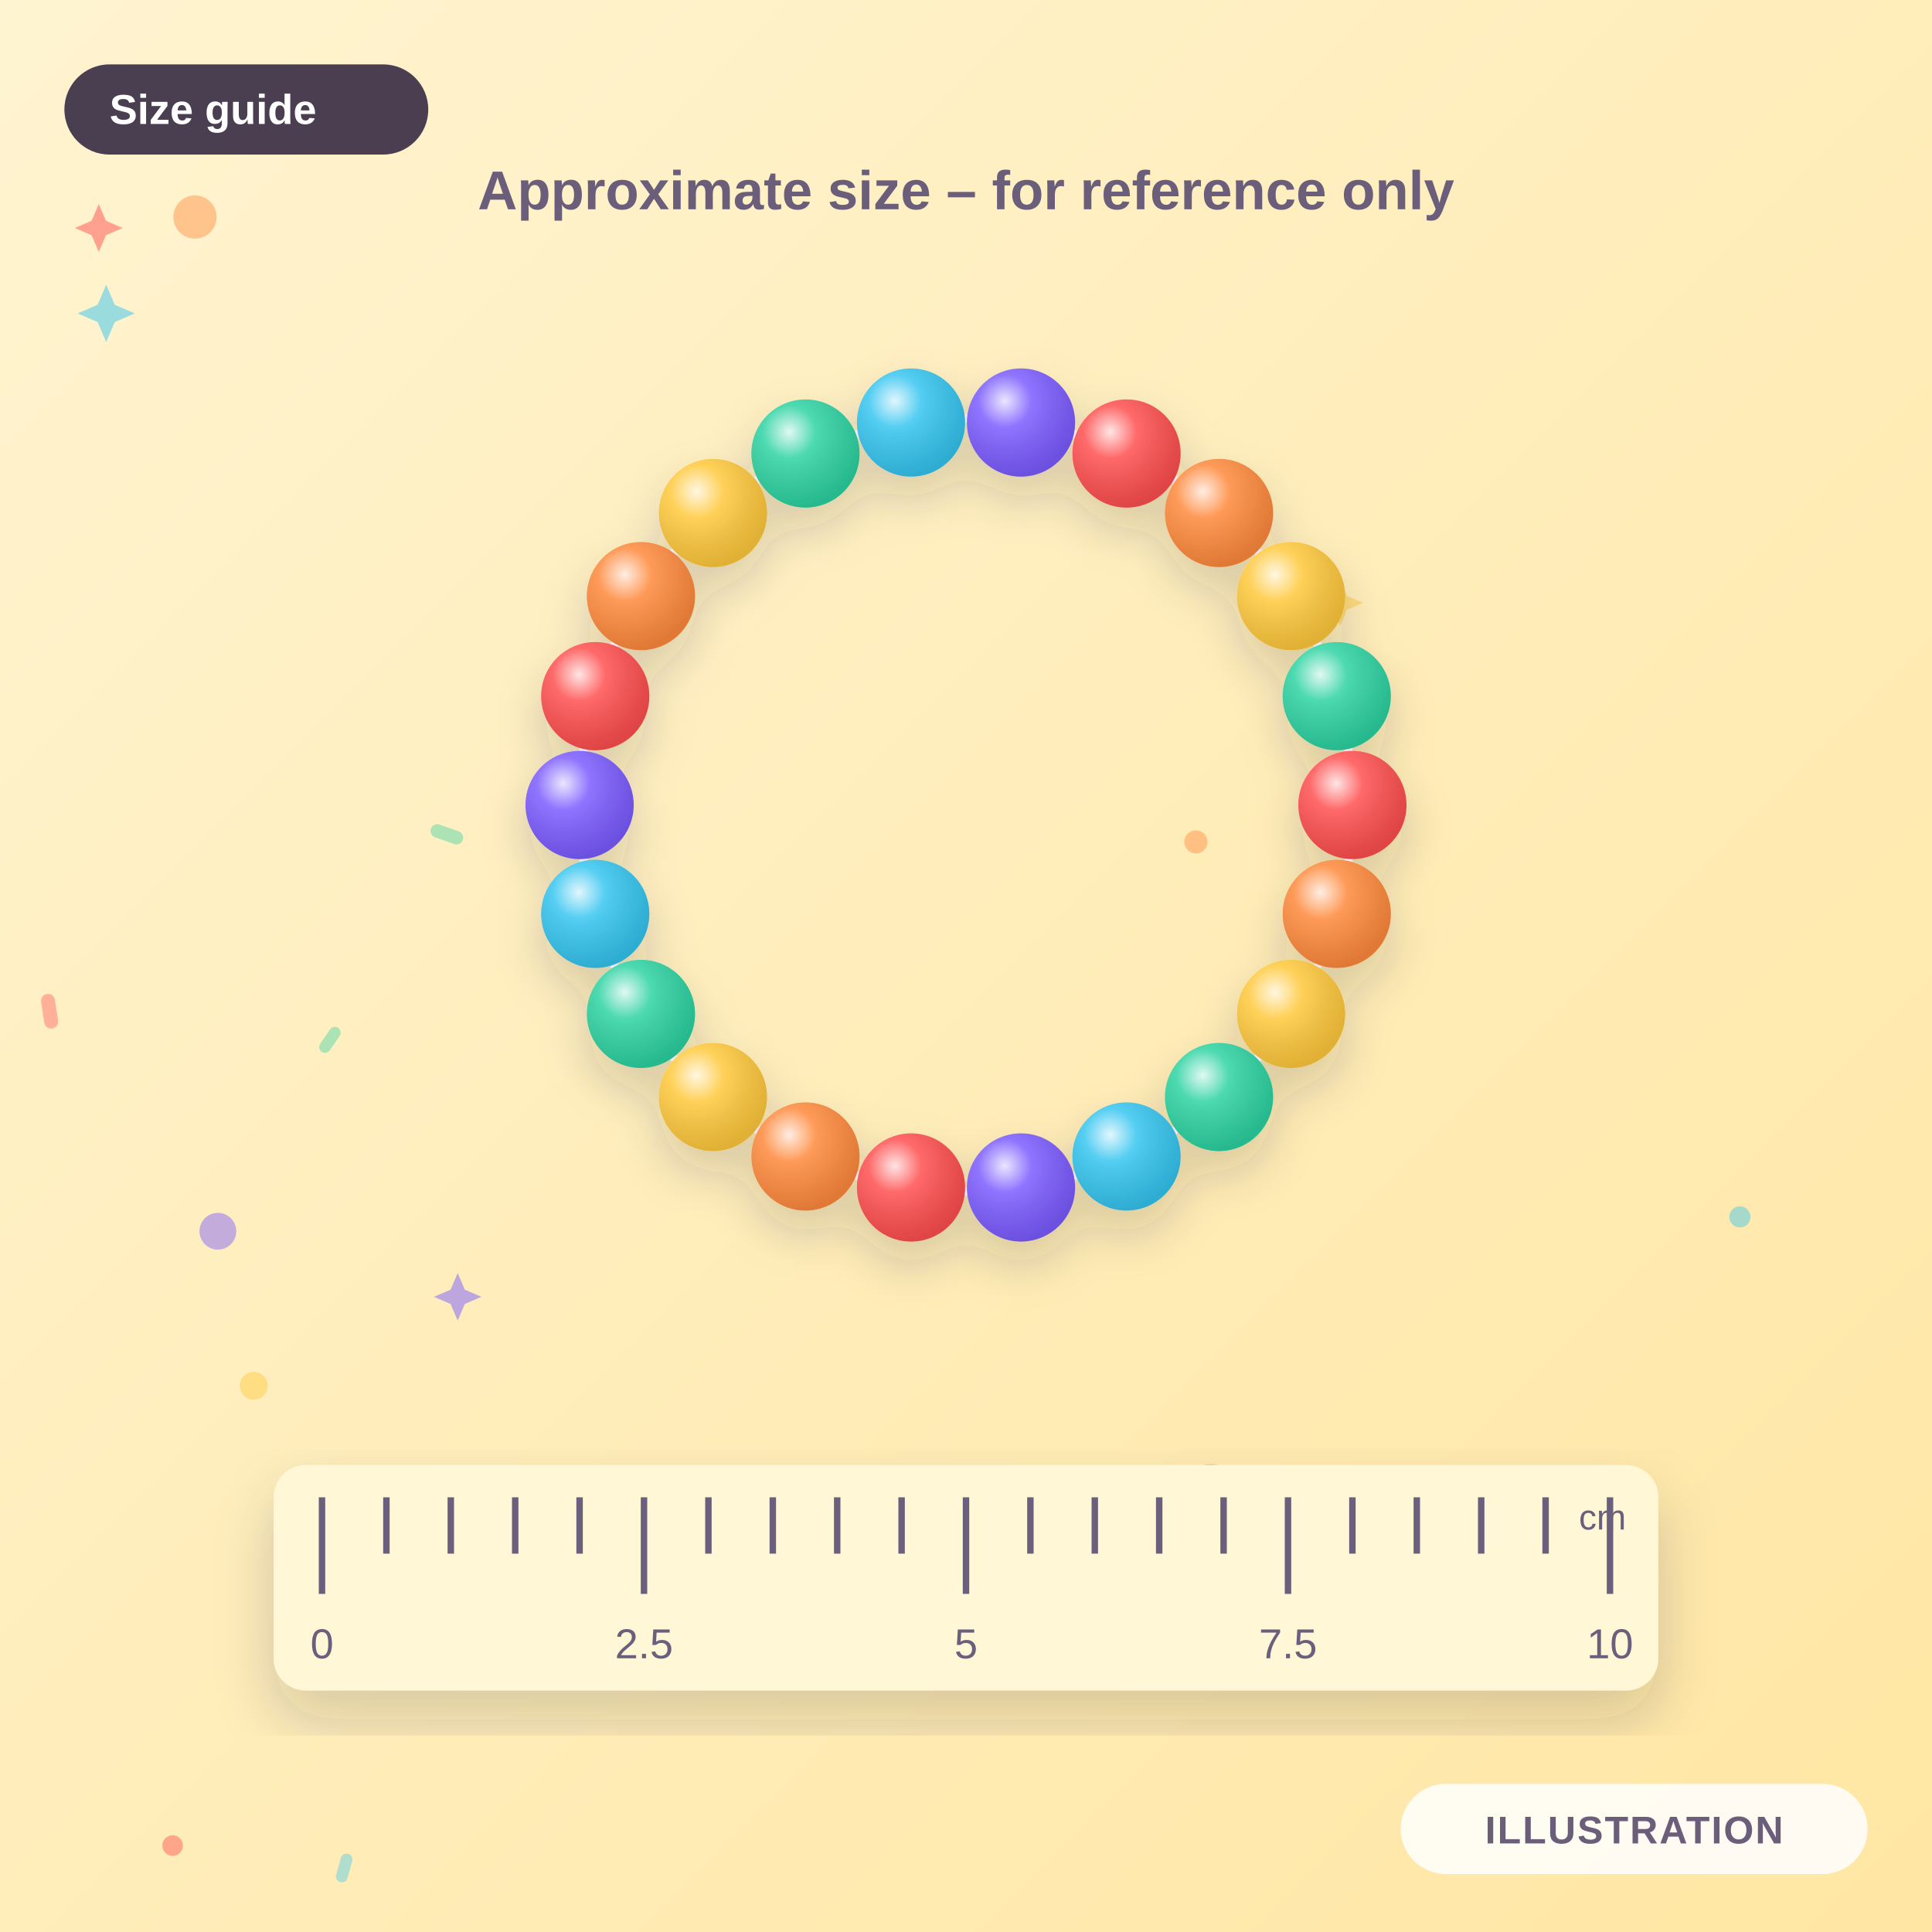
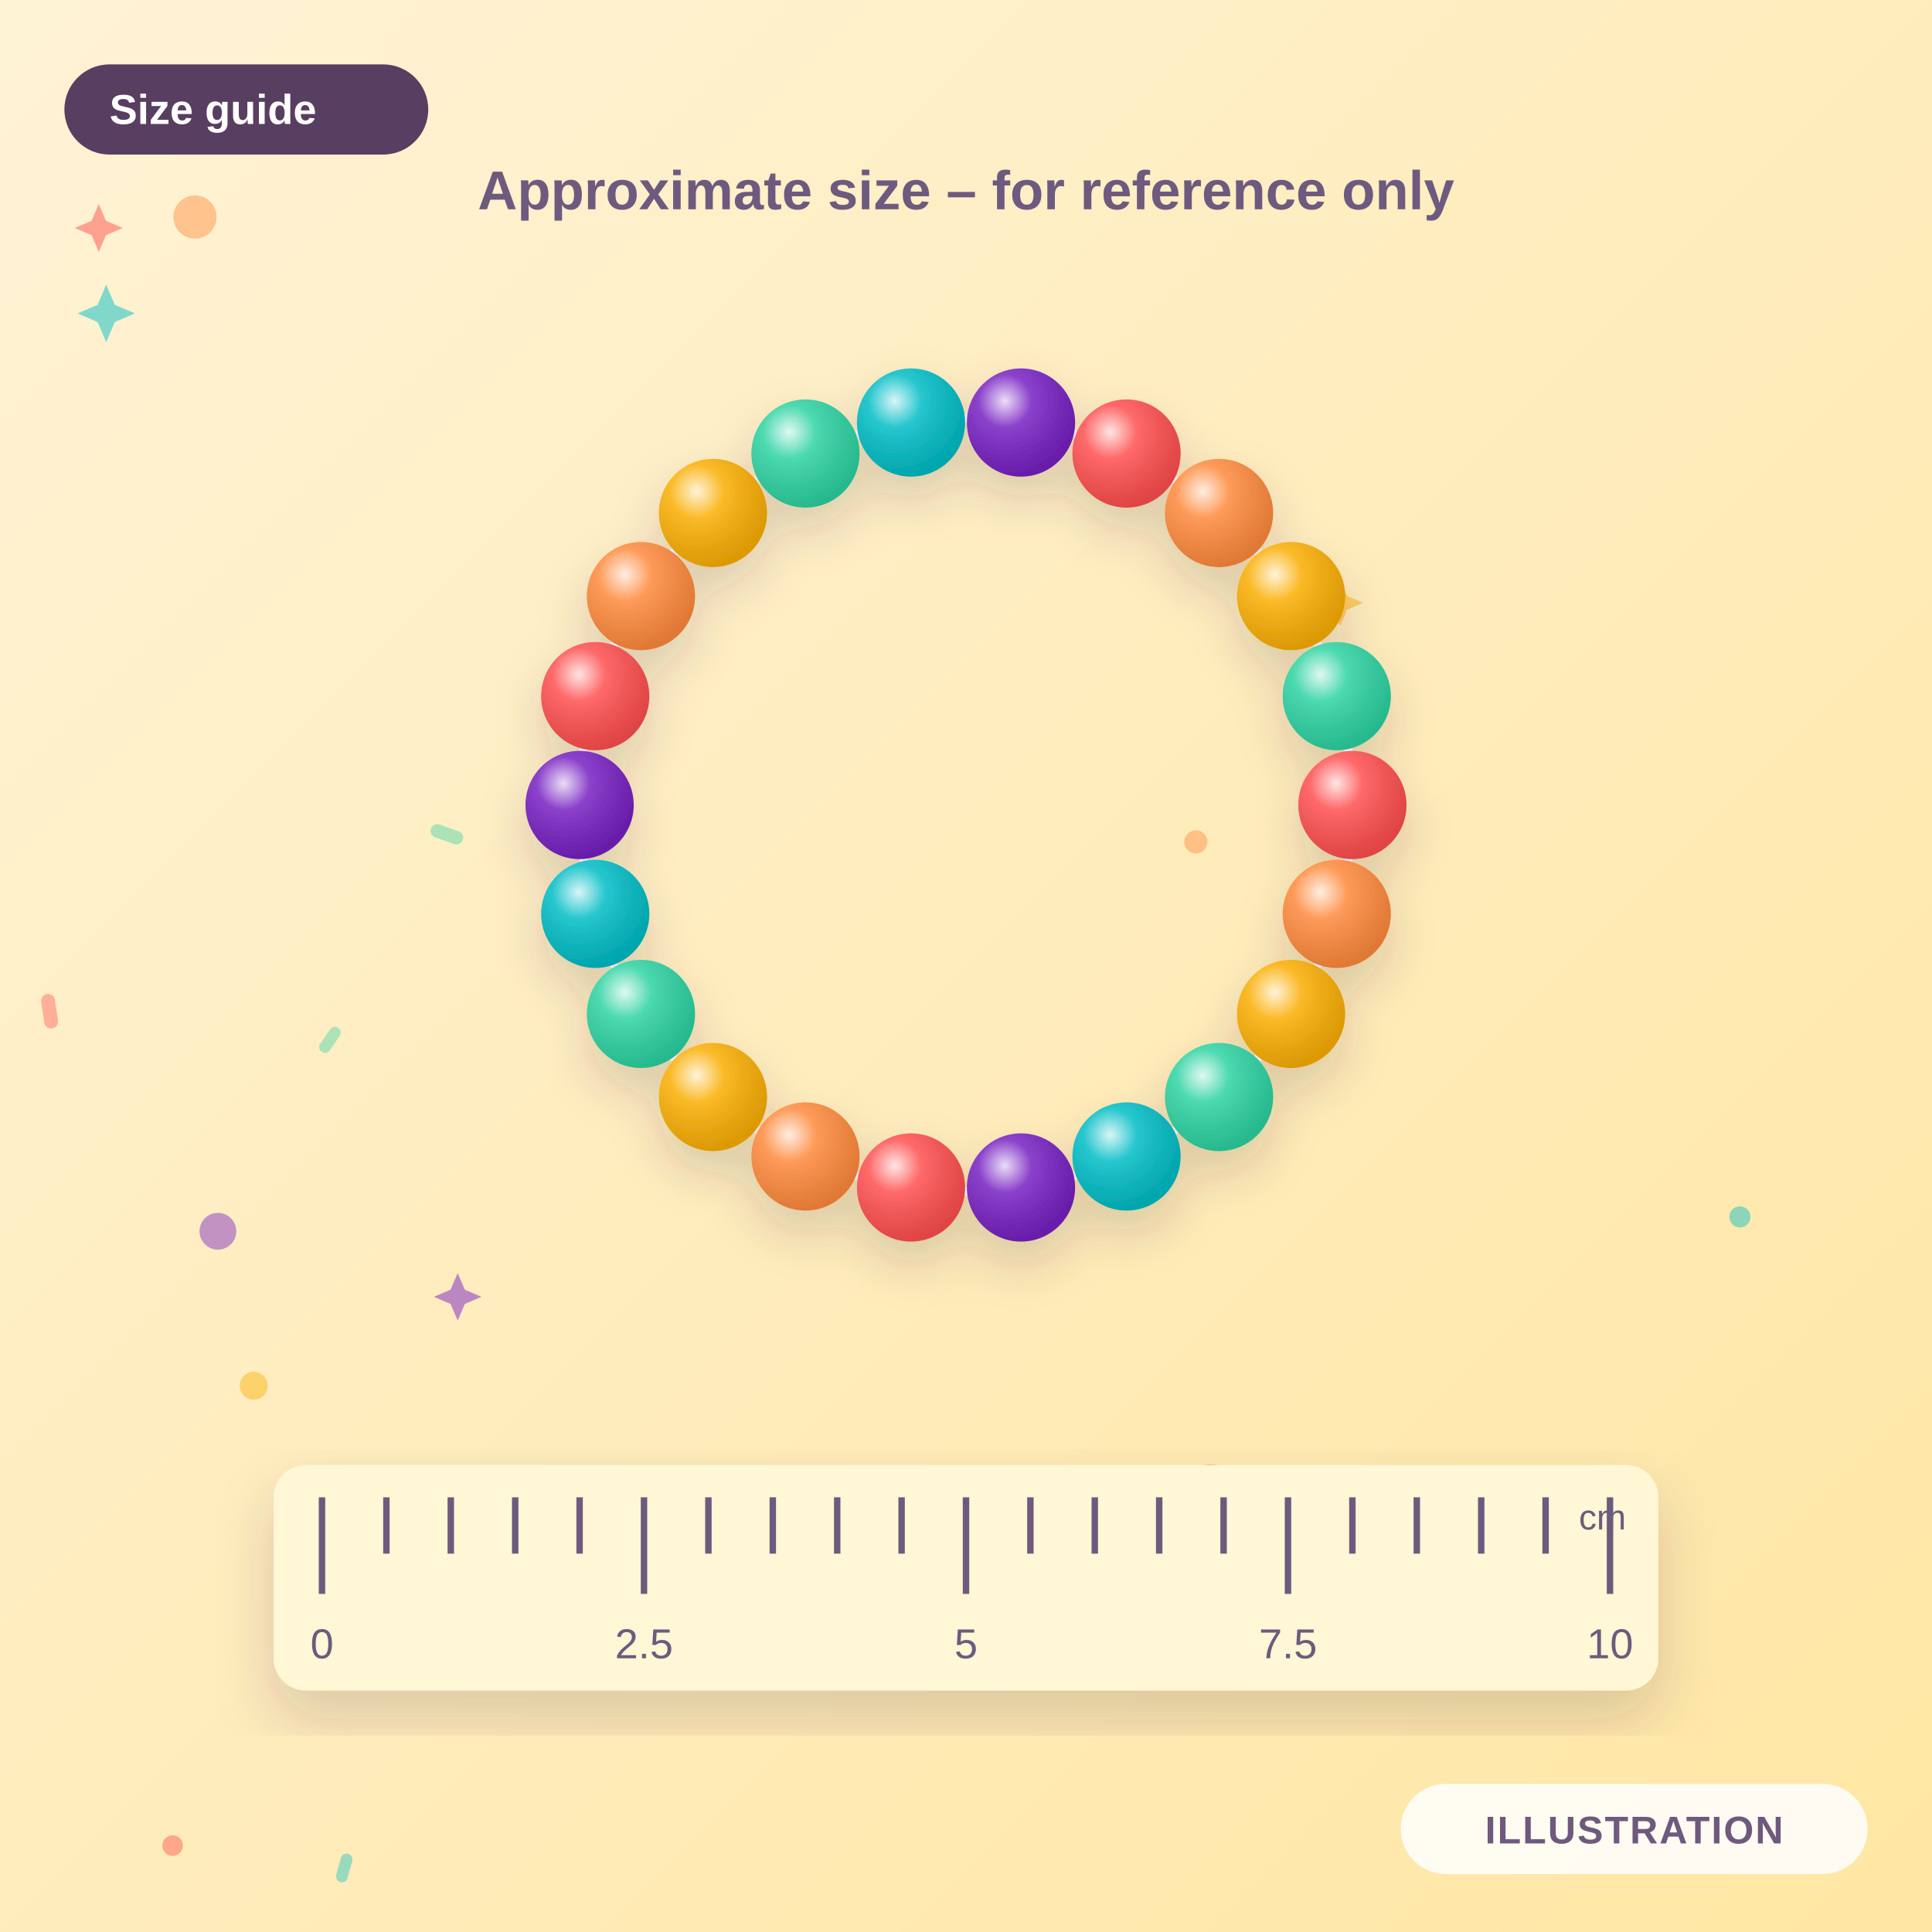
<svg xmlns="http://www.w3.org/2000/svg" viewBox="0 0 1200 1200" width="1200" height="1200" role="img">
  <defs>
    <linearGradient id="bg-rainbow-bead-anklet-size-reference" x1="0" y1="0" x2="1" y2="1">
-       <stop offset="0" stop-color="#FFF4D1" />
+       <stop offset="0" stop-color="#FFF3D6" />
      <stop offset="1" stop-color="#FFE6A3" />
    </linearGradient>
    <radialGradient id="shine-rainbow-bead-anklet-size-reference" cx="0.35" cy="0.3" r="0.7">
      <stop offset="0" stop-color="#fff" stop-opacity="0.85" />
      <stop offset="0.35" stop-color="#fff" stop-opacity="0.15" />
      <stop offset="1" stop-color="#000" stop-opacity="0.12" />
    </radialGradient>
    <filter id="shadow-rainbow-bead-anklet-size-reference" x="-20%" y="-20%" width="140%" height="140%">
-       <feDropShadow dx="0" dy="18" stdDeviation="18" flood-color="#2A1E3B" flood-opacity="0.18" />
+       <feDropShadow dx="0" dy="18" stdDeviation="18" flood-color="#3B1F4C" flood-opacity="0.18" />
    </filter>
  </defs>
  <rect width="1200" height="1200" fill="url(#bg-rainbow-bead-anklet-size-reference)" />
-   <circle cx="157.58" cy="860.72" r="8.669" fill="#FFC93C" opacity="0.45" />
+   <circle cx="157.58" cy="860.72" r="8.669" fill="#FAAF04" opacity="0.45" />
  <circle cx="751.992" cy="923.919" r="14.53" fill="#FF8A3D" opacity="0.45" />
  <rect x="213.031" y="640.466" width="18.09" height="7.236" rx="3.618" fill="#2ED3A2" opacity="0.4" transform="rotate(124.5661 213.0311 640.4662)" />
-   <rect x="219.745" y="1152.413" width="18.245" height="7.298" rx="3.649" fill="#36C5F0" opacity="0.4" transform="rotate(105.4839 219.7454 1152.413)" />
+   <rect x="219.745" y="1152.413" width="18.245" height="7.298" rx="3.649" fill="#01BDC6" opacity="0.4" transform="rotate(105.4839 219.7454 1152.413)" />
  <circle cx="742.8" cy="522.914" r="7.199" fill="#FF8A3D" opacity="0.45" />
  <rect x="269.062" y="510.748" width="20.989" height="8.396" rx="4.198" fill="#2ED3A2" opacity="0.4" transform="rotate(19.44996 269.0621 510.7478)" />
-   <path d="M65.96 176.85 L71.307 189.325 L83.782 194.671 L71.307 200.018 L65.96 212.493 L60.614 200.018 L48.139 194.671 L60.614 189.325Z" fill="#36C5F0" opacity="0.5" />
-   <circle cx="1080.691" cy="755.843" r="6.564" fill="#36C5F0" opacity="0.45" />
+   <path d="M65.96 176.85 L71.307 189.325 L83.782 194.671 L71.307 200.018 L65.96 212.493 L60.614 200.018 L48.139 194.671 L60.614 189.325Z" fill="#01BDC6" opacity="0.5" />
+   <circle cx="1080.691" cy="755.843" r="6.564" fill="#01BDC6" opacity="0.45" />
  <path d="M412.203 928.73 L417.033 939.999 L428.302 944.829 L417.033 949.658 L412.203 960.928 L407.373 949.658 L396.104 944.829 L407.373 939.999Z" fill="#FF4F4F" opacity="0.5" />
  <rect x="33.48" y="616.762" width="21.635" height="8.654" rx="4.327" fill="#FF4F4F" opacity="0.4" transform="rotate(81.47826 33.48002 616.7618)" />
  <circle cx="107.213" cy="1146.312" r="6.409" fill="#FF4F4F" opacity="0.45" />
-   <path d="M832.31 360.044 L836.626 370.117 L846.699 374.433 L836.626 378.75 L832.31 388.823 L827.993 378.75 L817.92 374.433 L827.993 370.117Z" fill="#FFC93C" opacity="0.5" />
+   <path d="M832.31 360.044 L836.626 370.117 L846.699 374.433 L836.626 378.75 L832.31 388.823 L827.993 378.75 L817.92 374.433 L827.993 370.117Z" fill="#FAAF04" opacity="0.5" />
  <circle cx="673.807" cy="974.513" r="16.495" fill="#2ED3A2" opacity="0.45" />
  <path d="M61.349 126.719 L65.813 137.136 L76.229 141.6 L65.813 146.064 L61.349 156.481 L56.884 146.064 L46.468 141.6 L56.884 137.136Z" fill="#FF4F4F" opacity="0.5" />
-   <path d="M284.285 790.705 L288.715 801.044 L299.054 805.474 L288.715 809.905 L284.285 820.243 L279.854 809.905 L269.516 805.474 L279.854 801.044Z" fill="#7B5CFF" opacity="0.5" />
-   <circle cx="135.332" cy="764.753" r="11.423" fill="#7B5CFF" opacity="0.45" />
-   <circle cx="798.612" cy="994.66" r="17.824" fill="#36C5F0" opacity="0.45" />
+   <path d="M284.285 790.705 L288.715 801.044 L299.054 805.474 L288.715 809.905 L284.285 820.243 L279.854 809.905 L269.516 805.474 L279.854 801.044Z" fill="#7721C2" opacity="0.5" />
+   <circle cx="135.332" cy="764.753" r="11.423" fill="#7721C2" opacity="0.45" />
+   <circle cx="798.612" cy="994.66" r="17.824" fill="#01BDC6" opacity="0.45" />
  <circle cx="121.092" cy="134.798" r="13.423" fill="#FF8A3D" opacity="0.45" />
  <g transform="translate(120 20) scale(0.8)">
    <g filter="url(#shadow-rainbow-bead-anklet-size-reference)">
      <ellipse cx="600" cy="600" rx="300" ry="300" fill="none" stroke="#F3E6F7" stroke-width="6" />
-       <circle cx="642.694" cy="303.054" r="42" fill="#7B5CFF" />
+       <circle cx="642.694" cy="303.054" r="42" fill="#7721C2" />
      <circle cx="642.694" cy="303.054" r="42" fill="url(#shine-rainbow-bead-anklet-size-reference)" />
-       <circle cx="557.306" cy="303.054" r="42" fill="#36C5F0" />
+       <circle cx="557.306" cy="303.054" r="42" fill="#01BDC6" />
      <circle cx="557.306" cy="303.054" r="42" fill="url(#shine-rainbow-bead-anklet-size-reference)" />
      <circle cx="724.625" cy="327.11" r="42" fill="#FF4F4F" />
      <circle cx="724.625" cy="327.11" r="42" fill="url(#shine-rainbow-bead-anklet-size-reference)" />
      <circle cx="475.375" cy="327.11" r="42" fill="#2ED3A2" />
      <circle cx="475.375" cy="327.11" r="42" fill="url(#shine-rainbow-bead-anklet-size-reference)" />
-       <circle cx="403.542" cy="373.275" r="42" fill="#FFC93C" />
+       <circle cx="403.542" cy="373.275" r="42" fill="#FAAF04" />
      <circle cx="403.542" cy="373.275" r="42" fill="url(#shine-rainbow-bead-anklet-size-reference)" />
      <circle cx="796.458" cy="373.275" r="42" fill="#FF8A3D" />
      <circle cx="796.458" cy="373.275" r="42" fill="url(#shine-rainbow-bead-anklet-size-reference)" />
-       <circle cx="852.376" cy="437.808" r="42" fill="#FFC93C" />
+       <circle cx="852.376" cy="437.808" r="42" fill="#FAAF04" />
      <circle cx="852.376" cy="437.808" r="42" fill="url(#shine-rainbow-bead-anklet-size-reference)" />
      <circle cx="347.624" cy="437.808" r="42" fill="#FF8A3D" />
      <circle cx="347.624" cy="437.808" r="42" fill="url(#shine-rainbow-bead-anklet-size-reference)" />
      <circle cx="887.848" cy="515.48" r="42" fill="#2ED3A2" />
      <circle cx="887.848" cy="515.48" r="42" fill="url(#shine-rainbow-bead-anklet-size-reference)" />
      <circle cx="312.152" cy="515.48" r="42" fill="#FF4F4F" />
      <circle cx="312.152" cy="515.48" r="42" fill="url(#shine-rainbow-bead-anklet-size-reference)" />
      <circle cx="900" cy="600" r="42" fill="#FF4F4F" />
      <circle cx="900" cy="600" r="42" fill="url(#shine-rainbow-bead-anklet-size-reference)" />
-       <circle cx="300" cy="600" r="42" fill="#7B5CFF" />
+       <circle cx="300" cy="600" r="42" fill="#7721C2" />
      <circle cx="300" cy="600" r="42" fill="url(#shine-rainbow-bead-anklet-size-reference)" />
      <circle cx="887.848" cy="684.52" r="42" fill="#FF8A3D" />
      <circle cx="887.848" cy="684.52" r="42" fill="url(#shine-rainbow-bead-anklet-size-reference)" />
-       <circle cx="312.152" cy="684.52" r="42" fill="#36C5F0" />
+       <circle cx="312.152" cy="684.52" r="42" fill="#01BDC6" />
      <circle cx="312.152" cy="684.52" r="42" fill="url(#shine-rainbow-bead-anklet-size-reference)" />
-       <circle cx="852.376" cy="762.192" r="42" fill="#FFC93C" />
+       <circle cx="852.376" cy="762.192" r="42" fill="#FAAF04" />
      <circle cx="852.376" cy="762.192" r="42" fill="url(#shine-rainbow-bead-anklet-size-reference)" />
      <circle cx="347.624" cy="762.192" r="42" fill="#2ED3A2" />
      <circle cx="347.624" cy="762.192" r="42" fill="url(#shine-rainbow-bead-anklet-size-reference)" />
      <circle cx="796.458" cy="826.725" r="42" fill="#2ED3A2" />
      <circle cx="796.458" cy="826.725" r="42" fill="url(#shine-rainbow-bead-anklet-size-reference)" />
-       <circle cx="403.542" cy="826.725" r="42" fill="#FFC93C" />
+       <circle cx="403.542" cy="826.725" r="42" fill="#FAAF04" />
      <circle cx="403.542" cy="826.725" r="42" fill="url(#shine-rainbow-bead-anklet-size-reference)" />
-       <circle cx="724.625" cy="872.89" r="42" fill="#36C5F0" />
+       <circle cx="724.625" cy="872.89" r="42" fill="#01BDC6" />
      <circle cx="724.625" cy="872.89" r="42" fill="url(#shine-rainbow-bead-anklet-size-reference)" />
      <circle cx="475.375" cy="872.89" r="42" fill="#FF8A3D" />
      <circle cx="475.375" cy="872.89" r="42" fill="url(#shine-rainbow-bead-anklet-size-reference)" />
-       <circle cx="642.694" cy="896.946" r="42" fill="#7B5CFF" />
+       <circle cx="642.694" cy="896.946" r="42" fill="#7721C2" />
      <circle cx="642.694" cy="896.946" r="42" fill="url(#shine-rainbow-bead-anklet-size-reference)" />
      <circle cx="557.306" cy="896.946" r="42" fill="#FF4F4F" />
      <circle cx="557.306" cy="896.946" r="42" fill="url(#shine-rainbow-bead-anklet-size-reference)" />
    </g>
  </g>
  <g filter="url(#shadow-rainbow-bead-anklet-size-reference)">
    <rect x="170" y="910" width="860" height="140" rx="20" fill="#FFF7D6" />
-     <line x1="200" y1="930" x2="200" y2="990" stroke="#6B5E7B" stroke-width="4" />
-     <text x="200" y="1030" text-anchor="middle" font-family="Arial" font-size="26" fill="#6B5E7B">0</text>
-     <line x1="240" y1="930" x2="240" y2="965" stroke="#6B5E7B" stroke-width="4" />
-     <line x1="280" y1="930" x2="280" y2="965" stroke="#6B5E7B" stroke-width="4" />
-     <line x1="320" y1="930" x2="320" y2="965" stroke="#6B5E7B" stroke-width="4" />
-     <line x1="360" y1="930" x2="360" y2="965" stroke="#6B5E7B" stroke-width="4" />
-     <line x1="400" y1="930" x2="400" y2="990" stroke="#6B5E7B" stroke-width="4" />
-     <text x="400" y="1030" text-anchor="middle" font-family="Arial" font-size="26" fill="#6B5E7B">2.5</text>
-     <line x1="440" y1="930" x2="440" y2="965" stroke="#6B5E7B" stroke-width="4" />
-     <line x1="480" y1="930" x2="480" y2="965" stroke="#6B5E7B" stroke-width="4" />
-     <line x1="520" y1="930" x2="520" y2="965" stroke="#6B5E7B" stroke-width="4" />
-     <line x1="560" y1="930" x2="560" y2="965" stroke="#6B5E7B" stroke-width="4" />
-     <line x1="600" y1="930" x2="600" y2="990" stroke="#6B5E7B" stroke-width="4" />
-     <text x="600" y="1030" text-anchor="middle" font-family="Arial" font-size="26" fill="#6B5E7B">5</text>
-     <line x1="640" y1="930" x2="640" y2="965" stroke="#6B5E7B" stroke-width="4" />
-     <line x1="680" y1="930" x2="680" y2="965" stroke="#6B5E7B" stroke-width="4" />
-     <line x1="720" y1="930" x2="720" y2="965" stroke="#6B5E7B" stroke-width="4" />
-     <line x1="760" y1="930" x2="760" y2="965" stroke="#6B5E7B" stroke-width="4" />
-     <line x1="800" y1="930" x2="800" y2="990" stroke="#6B5E7B" stroke-width="4" />
-     <text x="800" y="1030" text-anchor="middle" font-family="Arial" font-size="26" fill="#6B5E7B">7.5</text>
-     <line x1="840" y1="930" x2="840" y2="965" stroke="#6B5E7B" stroke-width="4" />
-     <line x1="880" y1="930" x2="880" y2="965" stroke="#6B5E7B" stroke-width="4" />
-     <line x1="920" y1="930" x2="920" y2="965" stroke="#6B5E7B" stroke-width="4" />
-     <line x1="960" y1="930" x2="960" y2="965" stroke="#6B5E7B" stroke-width="4" />
-     <line x1="1000" y1="930" x2="1000" y2="990" stroke="#6B5E7B" stroke-width="4" />
-     <text x="1000" y="1030" text-anchor="middle" font-family="Arial" font-size="26" fill="#6B5E7B">10</text>
-     <text x="1010" y="950" text-anchor="end" font-family="Arial" font-size="22" fill="#6B5E7B">cm</text>
+     <line x1="200" y1="930" x2="200" y2="990" stroke="#6E5A7E" stroke-width="4" />
+     <text x="200" y="1030" text-anchor="middle" font-family="Arial" font-size="26" fill="#6E5A7E">0</text>
+     <line x1="240" y1="930" x2="240" y2="965" stroke="#6E5A7E" stroke-width="4" />
+     <line x1="280" y1="930" x2="280" y2="965" stroke="#6E5A7E" stroke-width="4" />
+     <line x1="320" y1="930" x2="320" y2="965" stroke="#6E5A7E" stroke-width="4" />
+     <line x1="360" y1="930" x2="360" y2="965" stroke="#6E5A7E" stroke-width="4" />
+     <line x1="400" y1="930" x2="400" y2="990" stroke="#6E5A7E" stroke-width="4" />
+     <text x="400" y="1030" text-anchor="middle" font-family="Arial" font-size="26" fill="#6E5A7E">2.5</text>
+     <line x1="440" y1="930" x2="440" y2="965" stroke="#6E5A7E" stroke-width="4" />
+     <line x1="480" y1="930" x2="480" y2="965" stroke="#6E5A7E" stroke-width="4" />
+     <line x1="520" y1="930" x2="520" y2="965" stroke="#6E5A7E" stroke-width="4" />
+     <line x1="560" y1="930" x2="560" y2="965" stroke="#6E5A7E" stroke-width="4" />
+     <line x1="600" y1="930" x2="600" y2="990" stroke="#6E5A7E" stroke-width="4" />
+     <text x="600" y="1030" text-anchor="middle" font-family="Arial" font-size="26" fill="#6E5A7E">5</text>
+     <line x1="640" y1="930" x2="640" y2="965" stroke="#6E5A7E" stroke-width="4" />
+     <line x1="680" y1="930" x2="680" y2="965" stroke="#6E5A7E" stroke-width="4" />
+     <line x1="720" y1="930" x2="720" y2="965" stroke="#6E5A7E" stroke-width="4" />
+     <line x1="760" y1="930" x2="760" y2="965" stroke="#6E5A7E" stroke-width="4" />
+     <line x1="800" y1="930" x2="800" y2="990" stroke="#6E5A7E" stroke-width="4" />
+     <text x="800" y="1030" text-anchor="middle" font-family="Arial" font-size="26" fill="#6E5A7E">7.5</text>
+     <line x1="840" y1="930" x2="840" y2="965" stroke="#6E5A7E" stroke-width="4" />
+     <line x1="880" y1="930" x2="880" y2="965" stroke="#6E5A7E" stroke-width="4" />
+     <line x1="920" y1="930" x2="920" y2="965" stroke="#6E5A7E" stroke-width="4" />
+     <line x1="960" y1="930" x2="960" y2="965" stroke="#6E5A7E" stroke-width="4" />
+     <line x1="1000" y1="930" x2="1000" y2="990" stroke="#6E5A7E" stroke-width="4" />
+     <text x="1000" y="1030" text-anchor="middle" font-family="Arial" font-size="26" fill="#6E5A7E">10</text>
+     <text x="1010" y="950" text-anchor="end" font-family="Arial" font-size="22" fill="#6E5A7E">cm</text>
  </g>
-   <text x="600" y="130" text-anchor="middle" font-family="Arial" font-size="34" font-weight="700" fill="#6B5E7B">Approximate size – for reference only</text>
+   <text x="600" y="130" text-anchor="middle" font-family="Arial" font-size="34" font-weight="700" fill="#6E5A7E">Approximate size – for reference only</text>
  <g>
-     <rect x="40" y="40" width="226" height="56" rx="28" fill="#2A1E3B" opacity="0.85" />
+     <rect x="40" y="40" width="226" height="56" rx="28" fill="#3B1F4C" opacity="0.85" />
    <text x="68" y="77" font-family="Arial, sans-serif" font-size="26" font-weight="700" fill="#FFFFFF">Size guide</text>
  </g>
  <g>
    <rect x="870" y="1108" width="290" height="56" rx="28" fill="#FFFFFF" opacity="0.85" />
-     <text x="1015" y="1145" text-anchor="middle" font-family="Arial, sans-serif" font-size="24" font-weight="700" fill="#6B5E7B" letter-spacing="1">ILLUSTRATION</text>
+     <text x="1015" y="1145" text-anchor="middle" font-family="Arial, sans-serif" font-size="24" font-weight="700" fill="#6E5A7E" letter-spacing="1">ILLUSTRATION</text>
  </g>
</svg>
